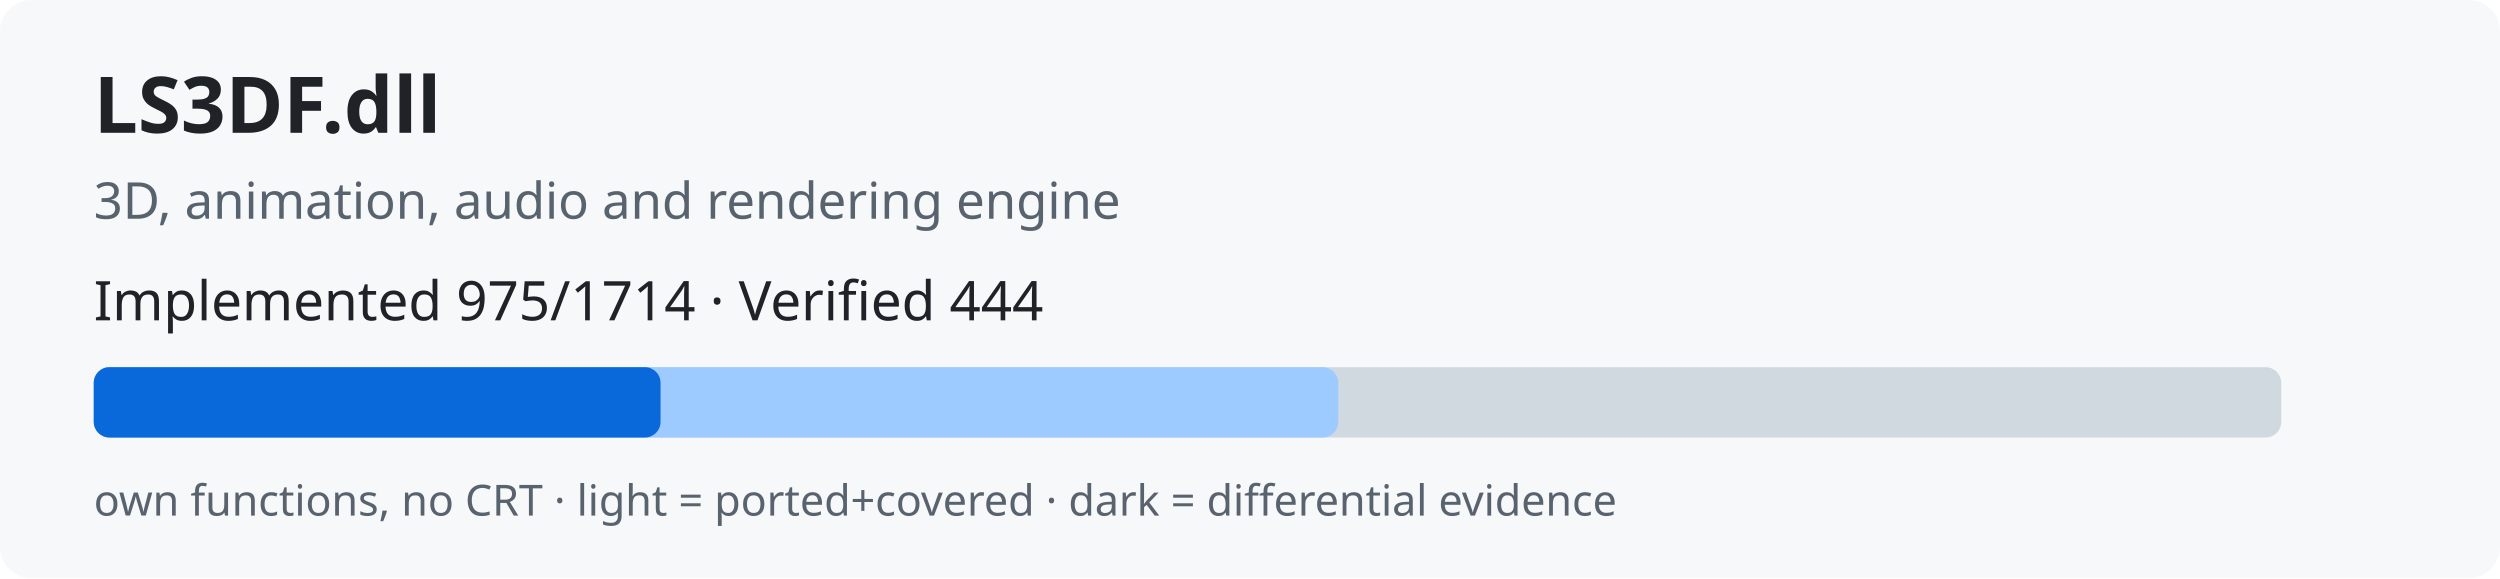
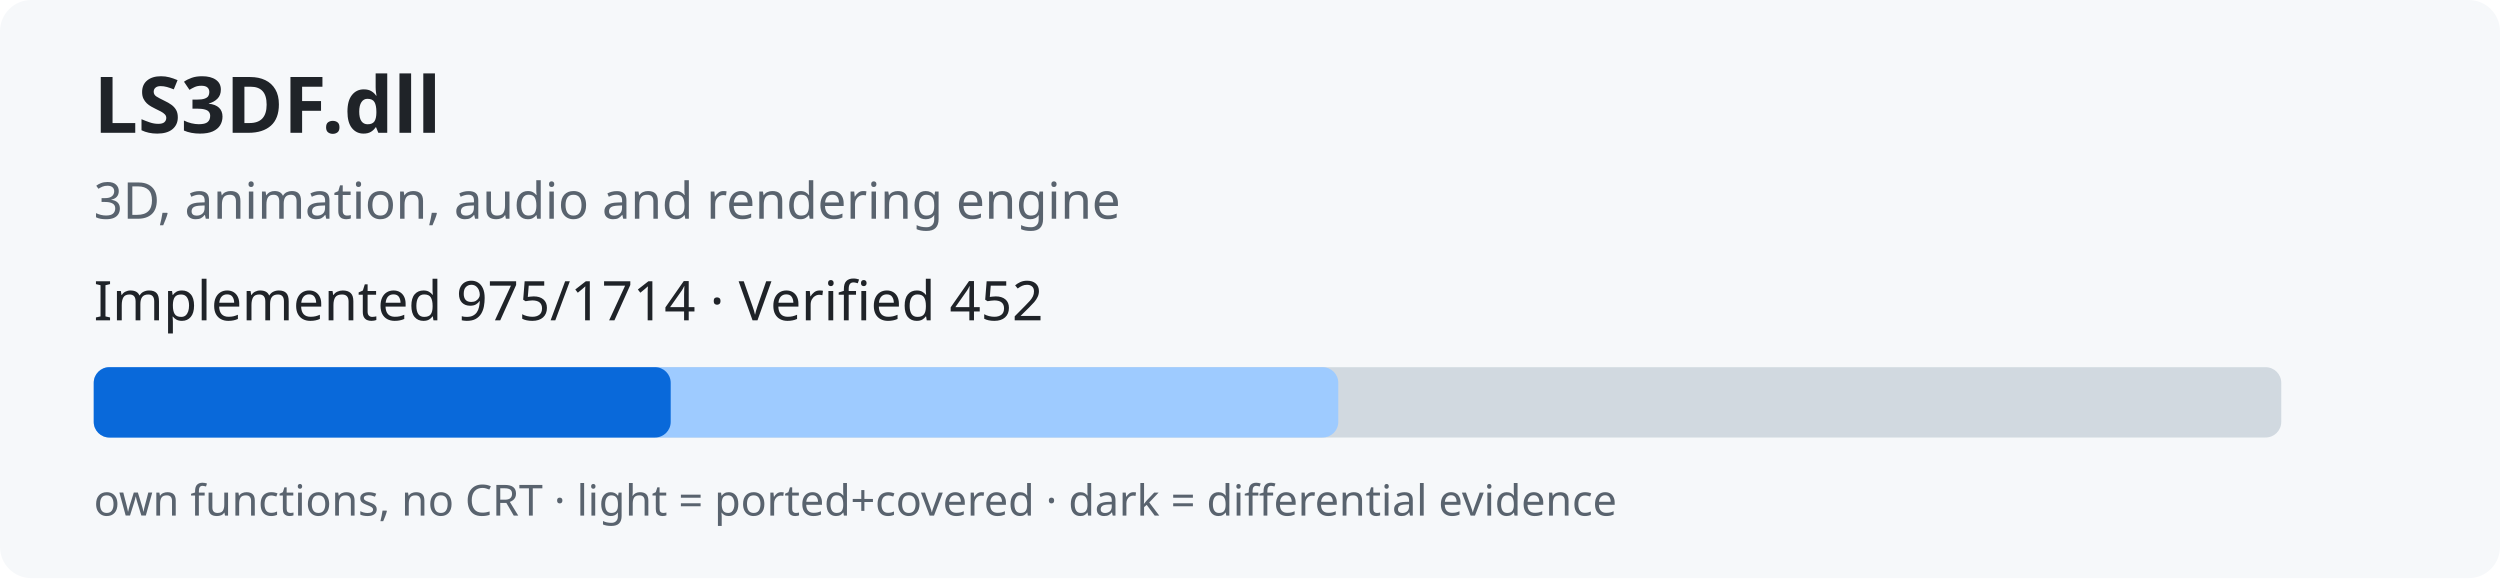
<svg xmlns="http://www.w3.org/2000/svg" width="640" height="148" role="img">
  <rect width="640" height="148" rx="8" fill="#f6f8fa" />
  <text x="24" y="34" font-family="sans-serif" font-size="20" font-weight="bold" fill="#1f2328">LS3DF.dll</text>
  <text x="24" y="56" font-family="sans-serif" font-size="13" fill="#59636e">3D, animation, audio and rendering engine</text>
-   <text x="24" y="82" font-family="sans-serif" font-size="14" fill="#1f2328">Implemented 975/1714 · Verified 444</text>
+   <text x="24" y="82" font-family="sans-serif" font-size="14" fill="#1f2328">Implemented 975/1714 · Verified 452</text>
  <rect x="24" y="94" width="560" height="18" rx="4" fill="#d1d9e0" />
  <rect x="24" y="94" width="318.6" height="18" rx="4" fill="#9ecbff" />
-   <rect x="24" y="94" width="145.1" height="18" rx="4" fill="#0969da" />
+   <rect x="24" y="94" width="147.7" height="18" rx="4" fill="#0969da" />
  <text x="24" y="132" font-family="sans-serif" font-size="11" fill="#59636e">own functions, no CRT · light = ported+covered · dark = differential evidence</text>
</svg>
